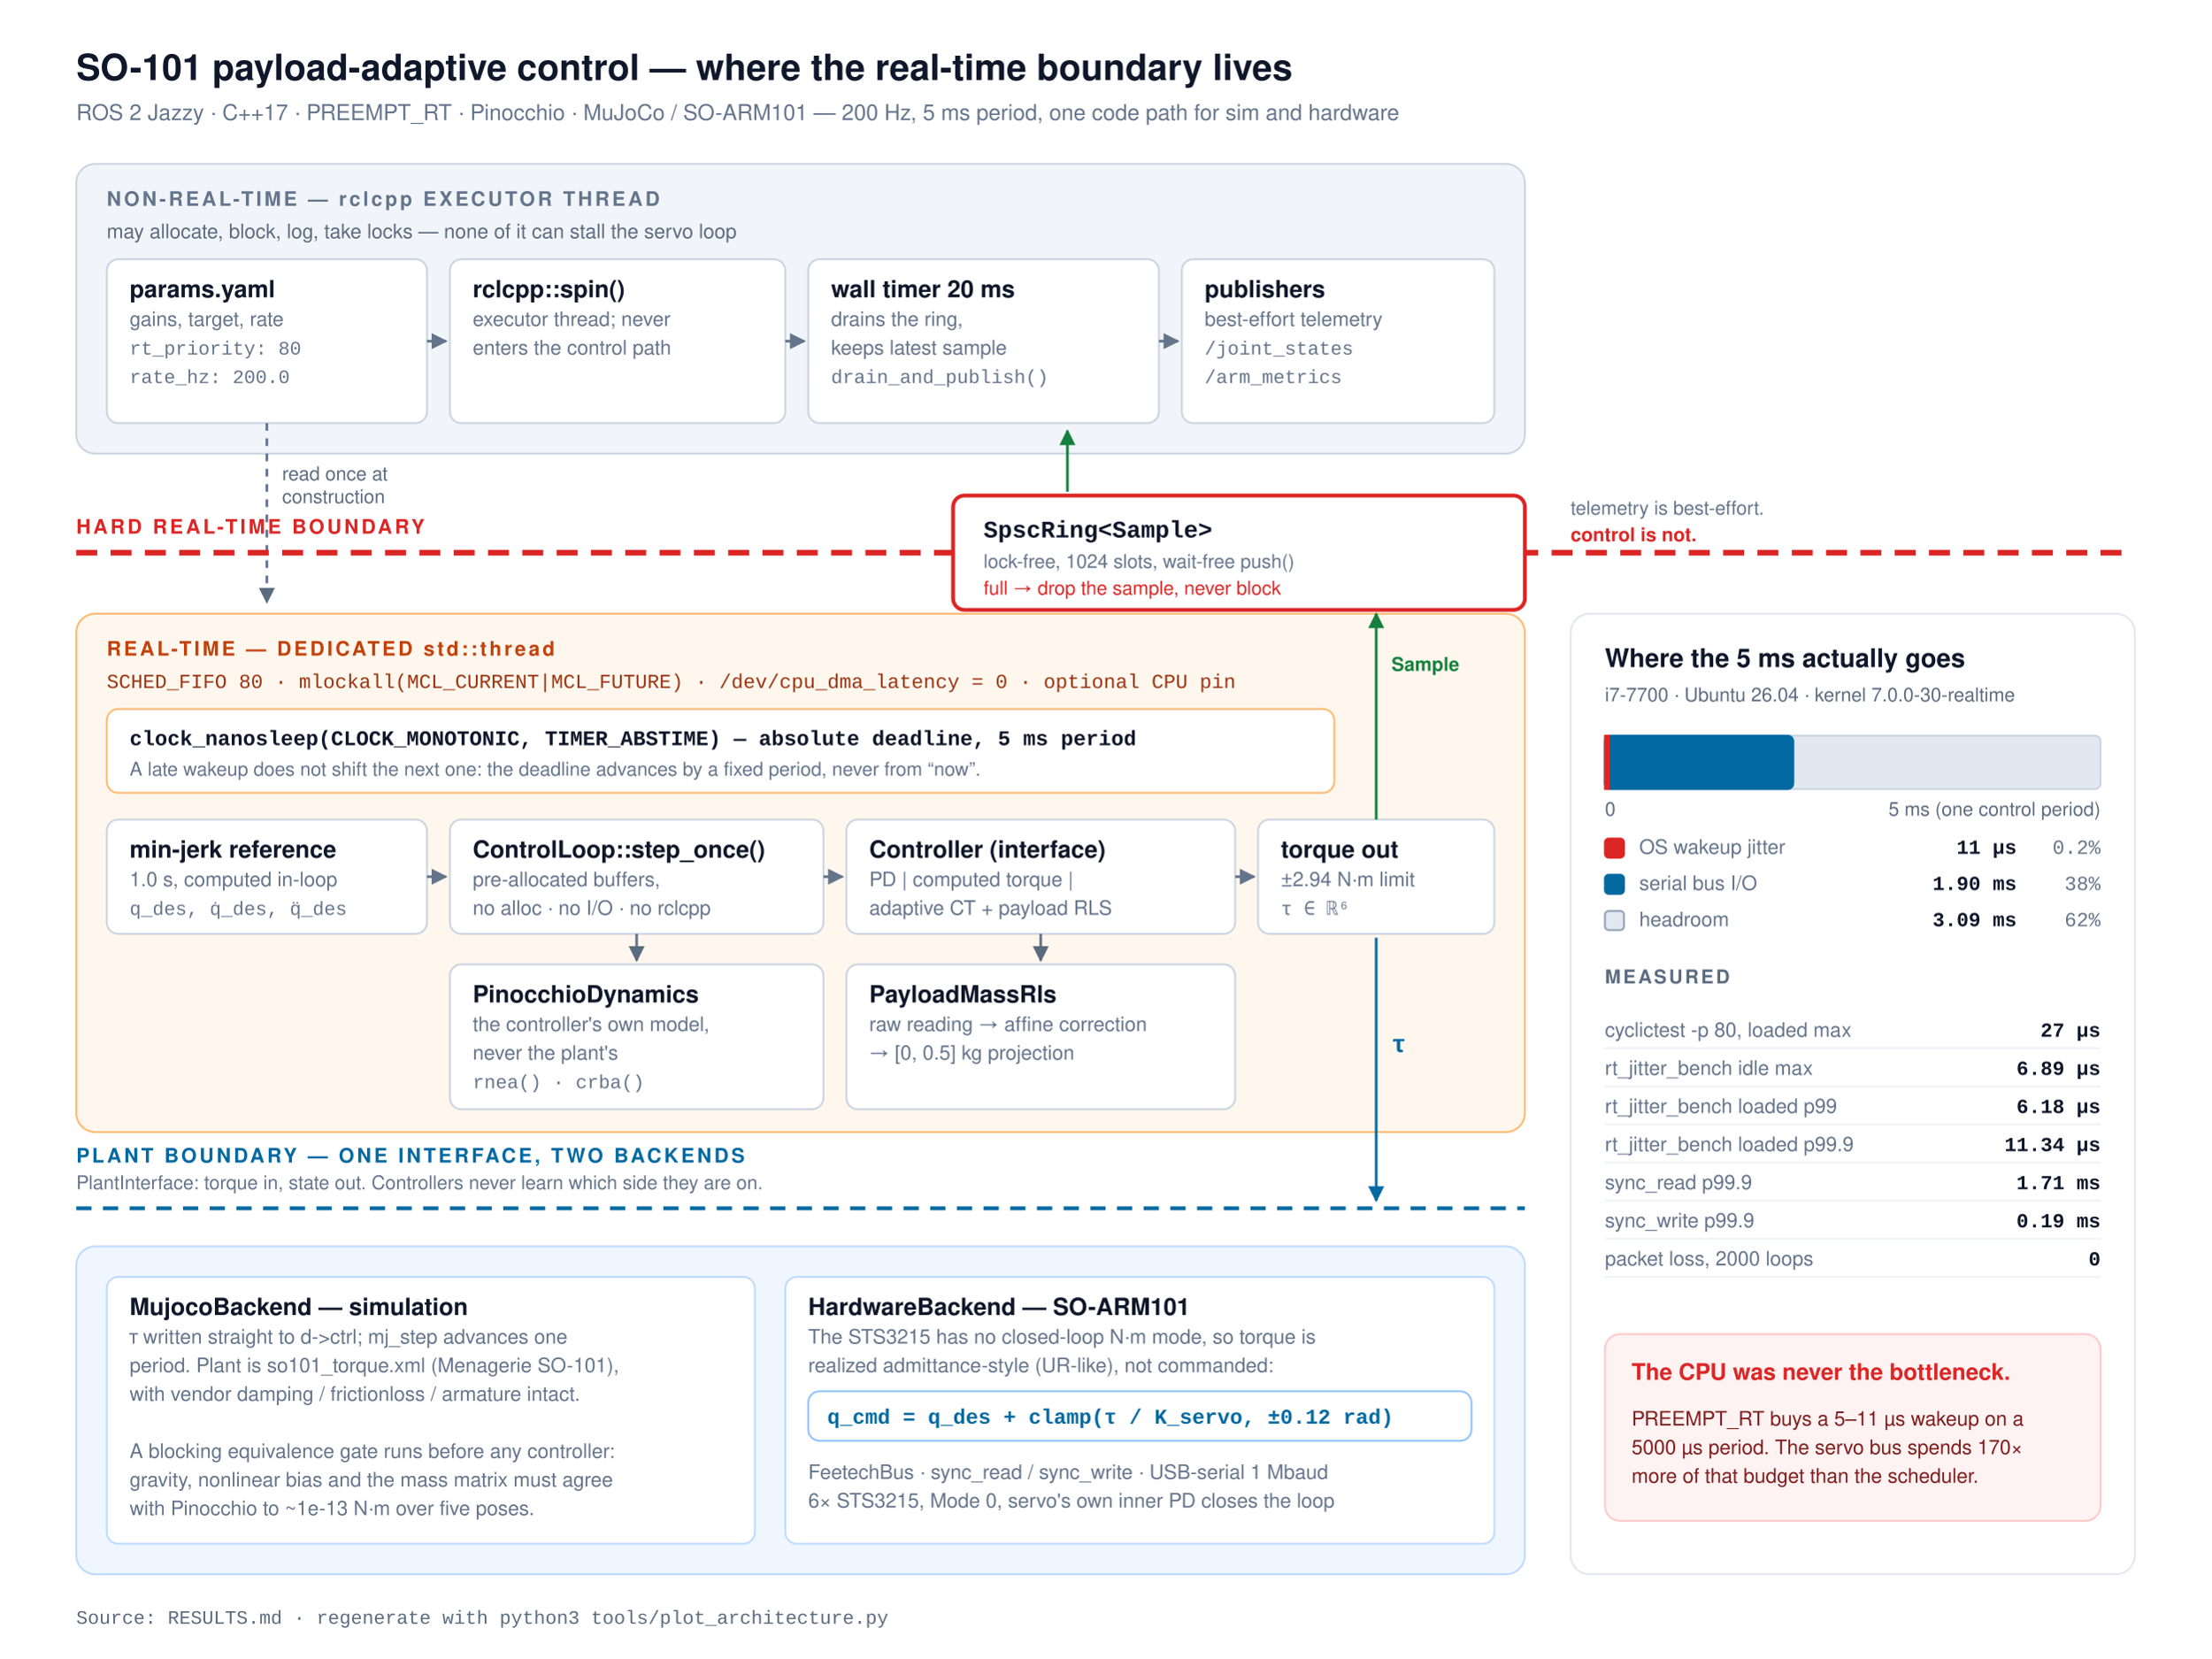
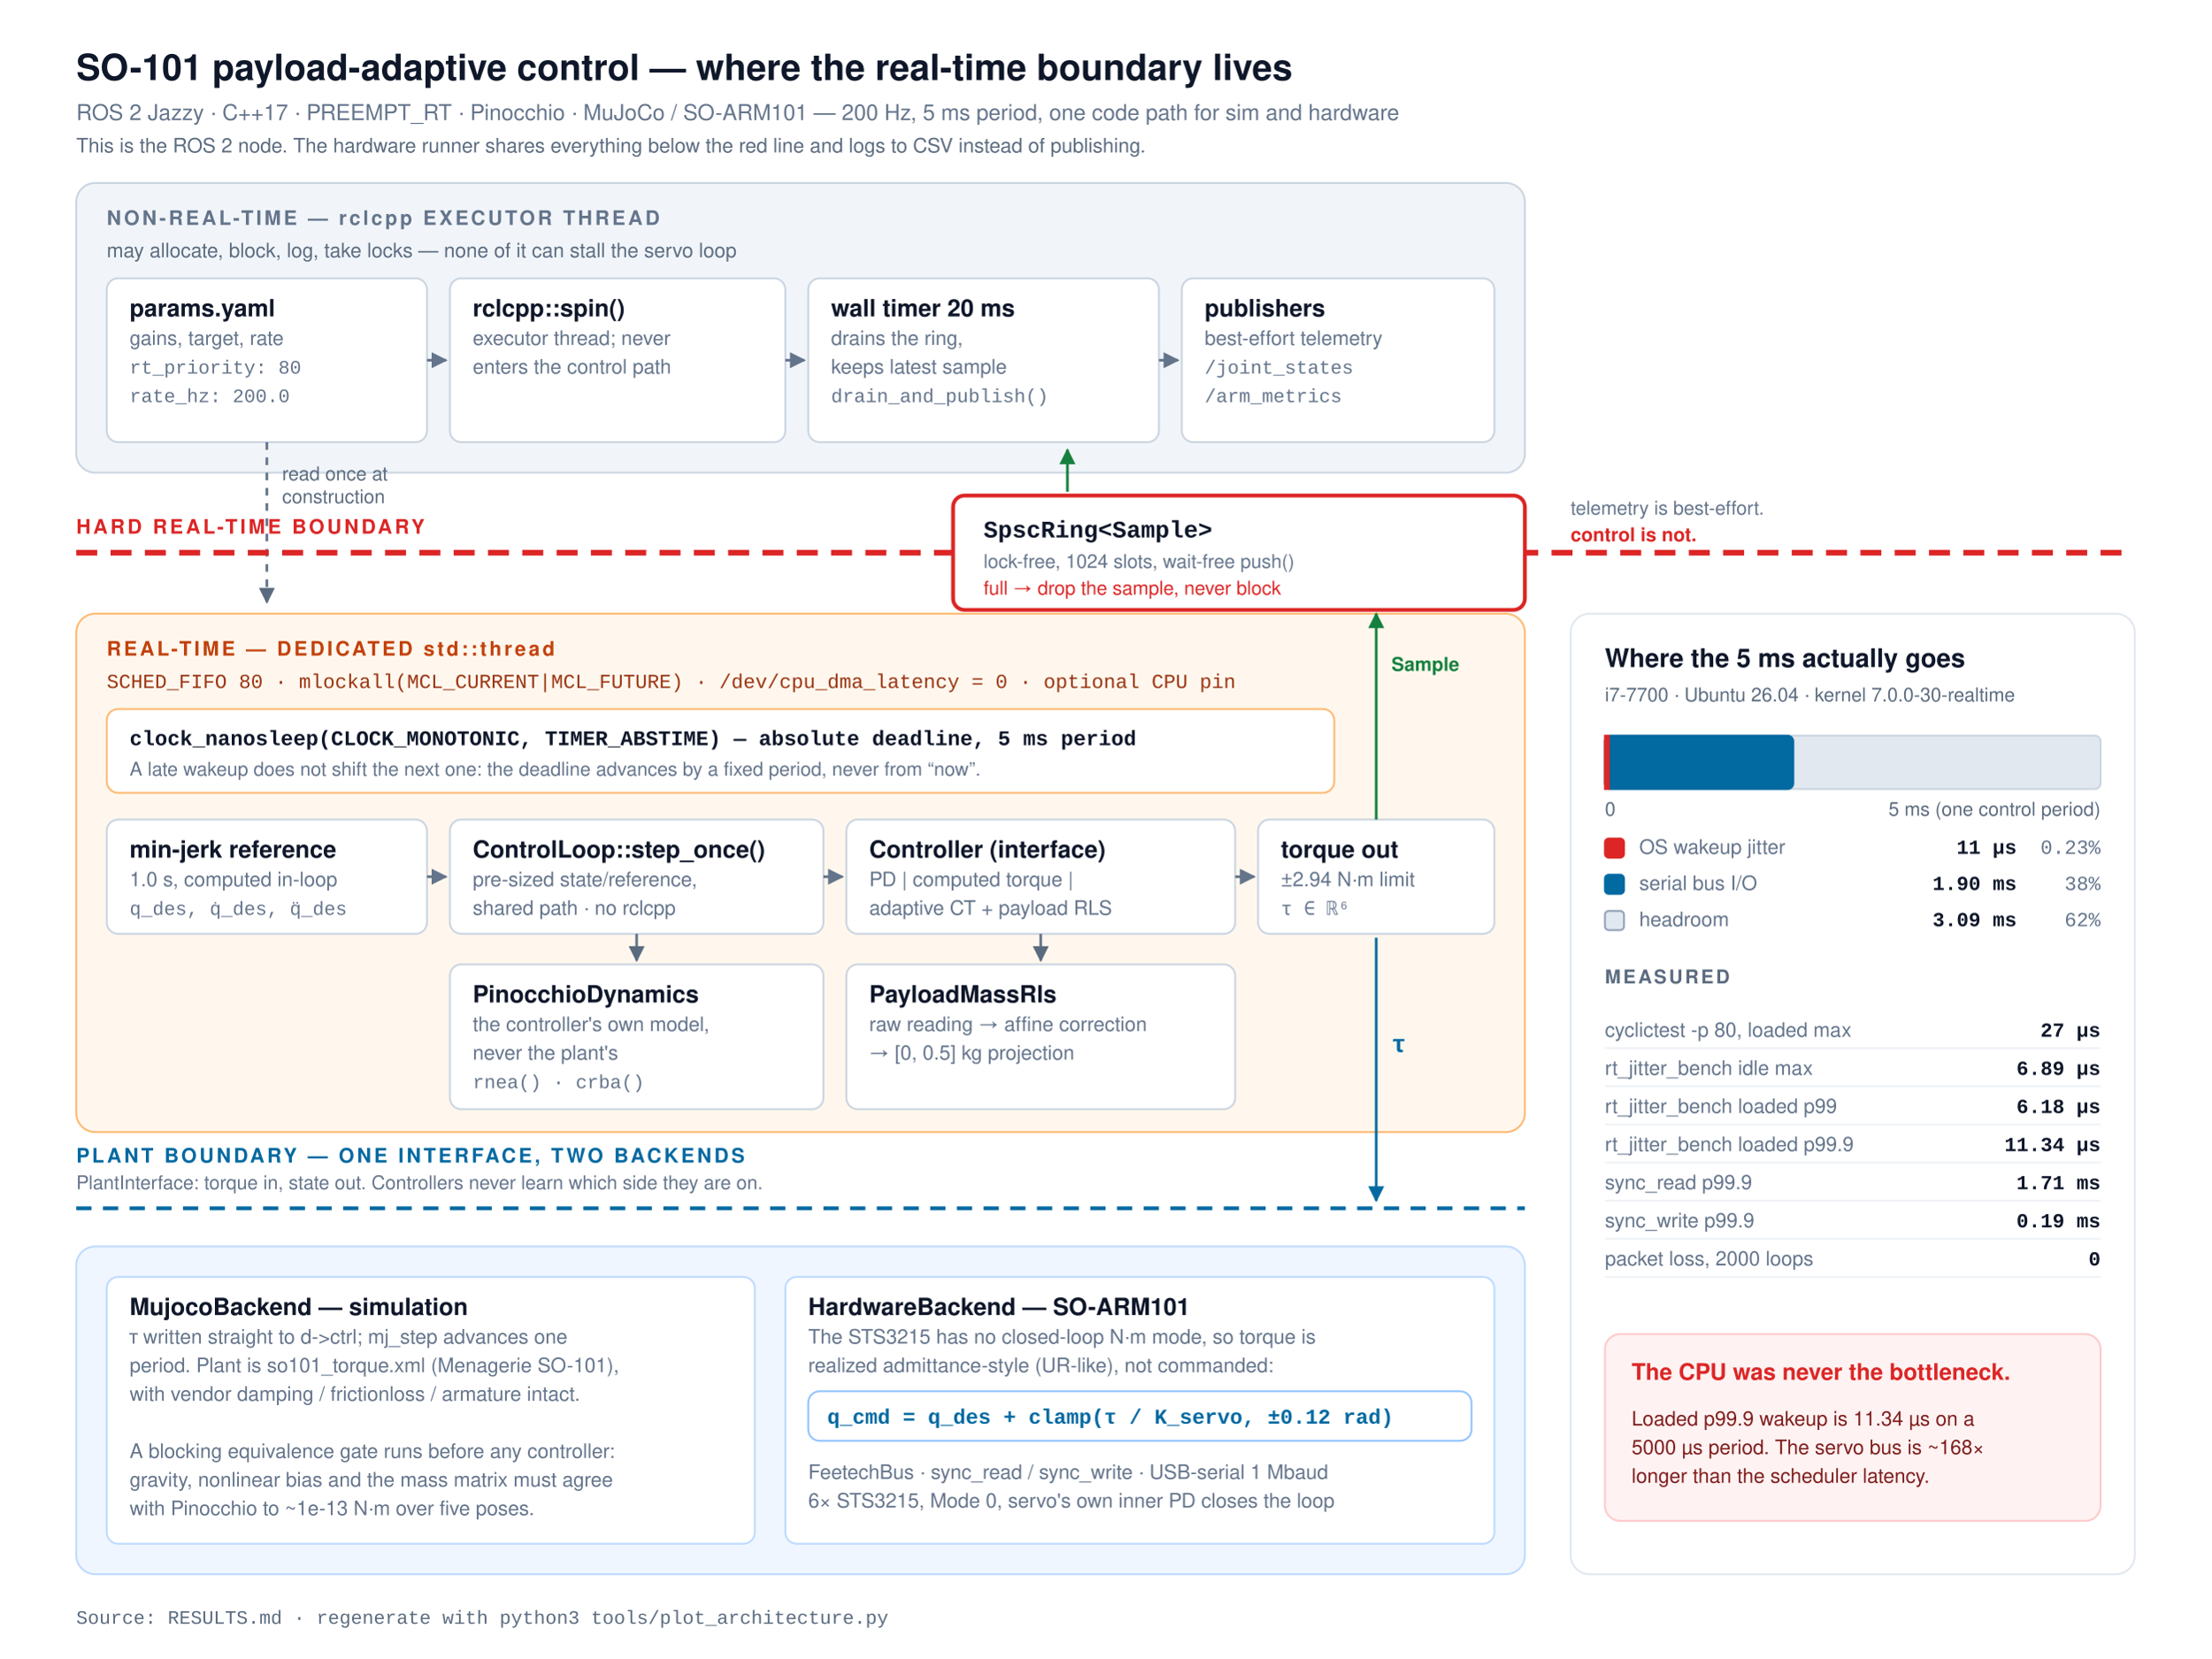
<svg xmlns="http://www.w3.org/2000/svg" width="1160" height="870" viewBox="0 0 1160 870" role="img" aria-label="SO-101 control stack with the hard real-time boundary marked">
  <defs>
    <marker id="arrow" viewBox="0 0 10 10" refX="9" refY="5" markerWidth="6" markerHeight="6" orient="auto-start-reverse">
      <path d="M 0 0 L 10 5 L 0 10 z" fill="#64748b" />
    </marker>
    <marker id="arrowGreen" viewBox="0 0 10 10" refX="9" refY="5" markerWidth="6" markerHeight="6" orient="auto-start-reverse">
      <path d="M 0 0 L 10 5 L 0 10 z" fill="#15803d" />
    </marker>
    <marker id="arrowBlue" viewBox="0 0 10 10" refX="9" refY="5" markerWidth="6" markerHeight="6" orient="auto-start-reverse">
      <path d="M 0 0 L 10 5 L 0 10 z" fill="#0369a1" />
    </marker>
    <marker id="arrowFaint" viewBox="0 0 10 10" refX="9" refY="5" markerWidth="6" markerHeight="6" orient="auto-start-reverse">
      <path d="M 0 0 L 10 5 L 0 10 z" fill="#5b6b7f" />
    </marker>
  </defs>
  <rect x="0" y="0" width="1160" height="870" rx="0" fill="#ffffff" stroke="#ffffff" stroke-width="1" />
  <text x="40" y="42" font-family="ui-sans-serif, -apple-system, BlinkMacSystemFont, 'Segoe UI', Helvetica, Arial, sans-serif" font-size="19" fill="#0f172a" font-weight="700" text-anchor="start">SO-101 payload-adaptive control — where the real-time boundary lives</text>
  <text x="40" y="63" font-family="ui-sans-serif, -apple-system, BlinkMacSystemFont, 'Segoe UI', Helvetica, Arial, sans-serif" font-size="11.5" fill="#64748b" font-weight="400" text-anchor="start">ROS 2 Jazzy · C++17 · PREEMPT_RT · Pinocchio · MuJoCo / SO-ARM101   —   200 Hz, 5 ms period, one code path for sim and hardware</text>
-   <rect x="40" y="86" width="760" height="152" rx="10" fill="#f1f5f9" stroke="#cbd5e1" stroke-width="1" />
-   <text x="56" y="108" font-family="ui-sans-serif, -apple-system, BlinkMacSystemFont, 'Segoe UI', Helvetica, Arial, sans-serif" font-size="10.5" fill="#64748b" font-weight="700" text-anchor="start" letter-spacing="1.4">NON-REAL-TIME — rclcpp EXECUTOR THREAD</text>
-   <text x="56" y="125" font-family="ui-sans-serif, -apple-system, BlinkMacSystemFont, 'Segoe UI', Helvetica, Arial, sans-serif" font-size="10.5" fill="#5b6b7f" font-weight="400" text-anchor="start">may allocate, block, log, take locks — none of it can stall the servo loop</text>
-   <rect x="56" y="136" width="168" height="86" rx="6" fill="#ffffff" stroke="#cbd5e1" stroke-width="1" />
-   <text x="68" y="156" font-family="ui-sans-serif, -apple-system, BlinkMacSystemFont, 'Segoe UI', Helvetica, Arial, sans-serif" font-size="12.5" fill="#0f172a" font-weight="600" text-anchor="start">params.yaml</text>
-   <text x="68" y="171" font-family="ui-sans-serif, -apple-system, BlinkMacSystemFont, 'Segoe UI', Helvetica, Arial, sans-serif" font-size="10.5" fill="#64748b" font-weight="400" text-anchor="start">gains, target, rate</text>
-   <text x="68" y="186" font-family="ui-monospace, SFMono-Regular, 'SF Mono', Menlo, Consolas, 'Liberation Mono', monospace" font-size="10" fill="#64748b" font-weight="400" text-anchor="start">rt_priority: 80</text>
-   <text x="68" y="201" font-family="ui-monospace, SFMono-Regular, 'SF Mono', Menlo, Consolas, 'Liberation Mono', monospace" font-size="10" fill="#64748b" font-weight="400" text-anchor="start">rate_hz: 200.0</text>
-   <rect x="236" y="136" width="176" height="86" rx="6" fill="#ffffff" stroke="#cbd5e1" stroke-width="1" />
-   <text x="248" y="156" font-family="ui-sans-serif, -apple-system, BlinkMacSystemFont, 'Segoe UI', Helvetica, Arial, sans-serif" font-size="12.5" fill="#0f172a" font-weight="600" text-anchor="start">rclcpp::spin()</text>
-   <text x="248" y="171" font-family="ui-sans-serif, -apple-system, BlinkMacSystemFont, 'Segoe UI', Helvetica, Arial, sans-serif" font-size="10.5" fill="#64748b" font-weight="400" text-anchor="start">executor thread; never</text>
-   <text x="248" y="186" font-family="ui-sans-serif, -apple-system, BlinkMacSystemFont, 'Segoe UI', Helvetica, Arial, sans-serif" font-size="10.5" fill="#64748b" font-weight="400" text-anchor="start">enters the control path</text>
-   <rect x="424" y="136" width="184" height="86" rx="6" fill="#ffffff" stroke="#cbd5e1" stroke-width="1" />
-   <text x="436" y="156" font-family="ui-sans-serif, -apple-system, BlinkMacSystemFont, 'Segoe UI', Helvetica, Arial, sans-serif" font-size="12.5" fill="#0f172a" font-weight="600" text-anchor="start">wall timer 20 ms</text>
-   <text x="436" y="171" font-family="ui-sans-serif, -apple-system, BlinkMacSystemFont, 'Segoe UI', Helvetica, Arial, sans-serif" font-size="10.5" fill="#64748b" font-weight="400" text-anchor="start">drains the ring,</text>
-   <text x="436" y="186" font-family="ui-sans-serif, -apple-system, BlinkMacSystemFont, 'Segoe UI', Helvetica, Arial, sans-serif" font-size="10.5" fill="#64748b" font-weight="400" text-anchor="start">keeps latest sample</text>
-   <text x="436" y="201" font-family="ui-monospace, SFMono-Regular, 'SF Mono', Menlo, Consolas, 'Liberation Mono', monospace" font-size="10" fill="#64748b" font-weight="400" text-anchor="start">drain_and_publish()</text>
-   <rect x="620" y="136" width="164" height="86" rx="6" fill="#ffffff" stroke="#cbd5e1" stroke-width="1" />
-   <text x="632" y="156" font-family="ui-sans-serif, -apple-system, BlinkMacSystemFont, 'Segoe UI', Helvetica, Arial, sans-serif" font-size="12.5" fill="#0f172a" font-weight="600" text-anchor="start">publishers</text>
-   <text x="632" y="171" font-family="ui-sans-serif, -apple-system, BlinkMacSystemFont, 'Segoe UI', Helvetica, Arial, sans-serif" font-size="10.5" fill="#64748b" font-weight="400" text-anchor="start">best-effort telemetry</text>
-   <text x="632" y="186" font-family="ui-monospace, SFMono-Regular, 'SF Mono', Menlo, Consolas, 'Liberation Mono', monospace" font-size="10" fill="#64748b" font-weight="400" text-anchor="start">/joint_states</text>
-   <text x="632" y="201" font-family="ui-monospace, SFMono-Regular, 'SF Mono', Menlo, Consolas, 'Liberation Mono', monospace" font-size="10" fill="#64748b" font-weight="400" text-anchor="start">/arm_metrics</text>
-   <line x1="224" y1="179" x2="234" y2="179" stroke="#64748b" stroke-width="1.4" marker-end="url(#arrow)" />
-   <line x1="412" y1="179" x2="422" y2="179" stroke="#64748b" stroke-width="1.4" marker-end="url(#arrow)" />
-   <line x1="608" y1="179" x2="618" y2="179" stroke="#64748b" stroke-width="1.4" marker-end="url(#arrow)" />
-   <line x1="140" y1="222" x2="140" y2="316" stroke="#64748b" stroke-width="1.4" marker-end="url(#arrowFaint)" stroke-dasharray="4 4" />
+   <text x="40" y="80" font-family="ui-sans-serif, -apple-system, BlinkMacSystemFont, 'Segoe UI', Helvetica, Arial, sans-serif" font-size="10.5" fill="#5b6b7f" font-weight="400" text-anchor="start">This is the ROS 2 node. The hardware runner shares everything below the red line and logs to CSV instead of publishing.</text>
+   <rect x="40" y="96" width="760" height="152" rx="10" fill="#f1f5f9" stroke="#cbd5e1" stroke-width="1" />
+   <text x="56" y="118" font-family="ui-sans-serif, -apple-system, BlinkMacSystemFont, 'Segoe UI', Helvetica, Arial, sans-serif" font-size="10.5" fill="#64748b" font-weight="700" text-anchor="start" letter-spacing="1.4">NON-REAL-TIME — rclcpp EXECUTOR THREAD</text>
+   <text x="56" y="135" font-family="ui-sans-serif, -apple-system, BlinkMacSystemFont, 'Segoe UI', Helvetica, Arial, sans-serif" font-size="10.5" fill="#5b6b7f" font-weight="400" text-anchor="start">may allocate, block, log, take locks — none of it can stall the servo loop</text>
+   <rect x="56" y="146" width="168" height="86" rx="6" fill="#ffffff" stroke="#cbd5e1" stroke-width="1" />
+   <text x="68" y="166" font-family="ui-sans-serif, -apple-system, BlinkMacSystemFont, 'Segoe UI', Helvetica, Arial, sans-serif" font-size="12.5" fill="#0f172a" font-weight="600" text-anchor="start">params.yaml</text>
+   <text x="68" y="181" font-family="ui-sans-serif, -apple-system, BlinkMacSystemFont, 'Segoe UI', Helvetica, Arial, sans-serif" font-size="10.5" fill="#64748b" font-weight="400" text-anchor="start">gains, target, rate</text>
+   <text x="68" y="196" font-family="ui-monospace, SFMono-Regular, 'SF Mono', Menlo, Consolas, 'Liberation Mono', monospace" font-size="10" fill="#64748b" font-weight="400" text-anchor="start">rt_priority: 80</text>
+   <text x="68" y="211" font-family="ui-monospace, SFMono-Regular, 'SF Mono', Menlo, Consolas, 'Liberation Mono', monospace" font-size="10" fill="#64748b" font-weight="400" text-anchor="start">rate_hz: 200.0</text>
+   <rect x="236" y="146" width="176" height="86" rx="6" fill="#ffffff" stroke="#cbd5e1" stroke-width="1" />
+   <text x="248" y="166" font-family="ui-sans-serif, -apple-system, BlinkMacSystemFont, 'Segoe UI', Helvetica, Arial, sans-serif" font-size="12.5" fill="#0f172a" font-weight="600" text-anchor="start">rclcpp::spin()</text>
+   <text x="248" y="181" font-family="ui-sans-serif, -apple-system, BlinkMacSystemFont, 'Segoe UI', Helvetica, Arial, sans-serif" font-size="10.5" fill="#64748b" font-weight="400" text-anchor="start">executor thread; never</text>
+   <text x="248" y="196" font-family="ui-sans-serif, -apple-system, BlinkMacSystemFont, 'Segoe UI', Helvetica, Arial, sans-serif" font-size="10.5" fill="#64748b" font-weight="400" text-anchor="start">enters the control path</text>
+   <rect x="424" y="146" width="184" height="86" rx="6" fill="#ffffff" stroke="#cbd5e1" stroke-width="1" />
+   <text x="436" y="166" font-family="ui-sans-serif, -apple-system, BlinkMacSystemFont, 'Segoe UI', Helvetica, Arial, sans-serif" font-size="12.5" fill="#0f172a" font-weight="600" text-anchor="start">wall timer 20 ms</text>
+   <text x="436" y="181" font-family="ui-sans-serif, -apple-system, BlinkMacSystemFont, 'Segoe UI', Helvetica, Arial, sans-serif" font-size="10.5" fill="#64748b" font-weight="400" text-anchor="start">drains the ring,</text>
+   <text x="436" y="196" font-family="ui-sans-serif, -apple-system, BlinkMacSystemFont, 'Segoe UI', Helvetica, Arial, sans-serif" font-size="10.5" fill="#64748b" font-weight="400" text-anchor="start">keeps latest sample</text>
+   <text x="436" y="211" font-family="ui-monospace, SFMono-Regular, 'SF Mono', Menlo, Consolas, 'Liberation Mono', monospace" font-size="10" fill="#64748b" font-weight="400" text-anchor="start">drain_and_publish()</text>
+   <rect x="620" y="146" width="164" height="86" rx="6" fill="#ffffff" stroke="#cbd5e1" stroke-width="1" />
+   <text x="632" y="166" font-family="ui-sans-serif, -apple-system, BlinkMacSystemFont, 'Segoe UI', Helvetica, Arial, sans-serif" font-size="12.5" fill="#0f172a" font-weight="600" text-anchor="start">publishers</text>
+   <text x="632" y="181" font-family="ui-sans-serif, -apple-system, BlinkMacSystemFont, 'Segoe UI', Helvetica, Arial, sans-serif" font-size="10.5" fill="#64748b" font-weight="400" text-anchor="start">best-effort telemetry</text>
+   <text x="632" y="196" font-family="ui-monospace, SFMono-Regular, 'SF Mono', Menlo, Consolas, 'Liberation Mono', monospace" font-size="10" fill="#64748b" font-weight="400" text-anchor="start">/joint_states</text>
+   <text x="632" y="211" font-family="ui-monospace, SFMono-Regular, 'SF Mono', Menlo, Consolas, 'Liberation Mono', monospace" font-size="10" fill="#64748b" font-weight="400" text-anchor="start">/arm_metrics</text>
+   <line x1="224" y1="189" x2="234" y2="189" stroke="#64748b" stroke-width="1.4" marker-end="url(#arrow)" />
+   <line x1="412" y1="189" x2="422" y2="189" stroke="#64748b" stroke-width="1.4" marker-end="url(#arrow)" />
+   <line x1="608" y1="189" x2="618" y2="189" stroke="#64748b" stroke-width="1.4" marker-end="url(#arrow)" />
+   <line x1="140" y1="232" x2="140" y2="316" stroke="#64748b" stroke-width="1.4" marker-end="url(#arrowFaint)" stroke-dasharray="4 4" />
  <text x="148" y="252" font-family="ui-sans-serif, -apple-system, BlinkMacSystemFont, 'Segoe UI', Helvetica, Arial, sans-serif" font-size="10" fill="#5b6b7f" font-weight="400" text-anchor="start">read once at</text>
  <text x="148" y="264" font-family="ui-sans-serif, -apple-system, BlinkMacSystemFont, 'Segoe UI', Helvetica, Arial, sans-serif" font-size="10" fill="#5b6b7f" font-weight="400" text-anchor="start">construction</text>
  <line x1="40" y1="290" x2="1120" y2="290" stroke="#dc2626" stroke-width="3" stroke-dasharray="11 7" />
  <text x="40" y="280" font-family="ui-sans-serif, -apple-system, BlinkMacSystemFont, 'Segoe UI', Helvetica, Arial, sans-serif" font-size="10.5" fill="#dc2626" font-weight="700" text-anchor="start" letter-spacing="1.4">HARD REAL-TIME BOUNDARY</text>
  <rect x="500" y="260" width="300" height="60" rx="6" fill="#ffffff" stroke="#dc2626" stroke-width="2" />
  <text x="516" y="282" font-family="ui-monospace, SFMono-Regular, 'SF Mono', Menlo, Consolas, 'Liberation Mono', monospace" font-size="12.5" fill="#0f172a" font-weight="600" text-anchor="start">SpscRing&lt;Sample&gt;</text>
  <text x="516" y="298" font-family="ui-sans-serif, -apple-system, BlinkMacSystemFont, 'Segoe UI', Helvetica, Arial, sans-serif" font-size="10" fill="#64748b" font-weight="400" text-anchor="start">lock-free, 1024 slots, wait-free push()</text>
  <text x="516" y="312" font-family="ui-sans-serif, -apple-system, BlinkMacSystemFont, 'Segoe UI', Helvetica, Arial, sans-serif" font-size="10" fill="#dc2626" font-weight="400" text-anchor="start">full → drop the sample, never block</text>
-   <line x1="560" y1="258" x2="560" y2="226" stroke="#15803d" stroke-width="1.4" marker-end="url(#arrowGreen)" />
+   <line x1="560" y1="258" x2="560" y2="236" stroke="#15803d" stroke-width="1.4" marker-end="url(#arrowGreen)" />
  <text x="824" y="270" font-family="ui-sans-serif, -apple-system, BlinkMacSystemFont, 'Segoe UI', Helvetica, Arial, sans-serif" font-size="10" fill="#64748b" font-weight="400" text-anchor="start">telemetry is best-effort.</text>
  <text x="824" y="284" font-family="ui-sans-serif, -apple-system, BlinkMacSystemFont, 'Segoe UI', Helvetica, Arial, sans-serif" font-size="10" fill="#dc2626" font-weight="600" text-anchor="start">control is not.</text>
  <rect x="40" y="322" width="760" height="272" rx="10" fill="#fff7ed" stroke="#fdba74" stroke-width="1" />
  <text x="56" y="344" font-family="ui-sans-serif, -apple-system, BlinkMacSystemFont, 'Segoe UI', Helvetica, Arial, sans-serif" font-size="10.5" fill="#c2410c" font-weight="700" text-anchor="start" letter-spacing="1.4">REAL-TIME — DEDICATED std::thread</text>
  <text x="56" y="361" font-family="ui-monospace, SFMono-Regular, 'SF Mono', Menlo, Consolas, 'Liberation Mono', monospace" font-size="10.5" fill="#9a3412" font-weight="400" text-anchor="start">SCHED_FIFO 80  ·  mlockall(MCL_CURRENT|MCL_FUTURE)  ·  /dev/cpu_dma_latency = 0  ·  optional CPU pin</text>
  <rect x="56" y="372" width="644" height="44" rx="6" fill="#ffffff" stroke="#fdba74" stroke-width="1" />
  <text x="68" y="391" font-family="ui-monospace, SFMono-Regular, 'SF Mono', Menlo, Consolas, 'Liberation Mono', monospace" font-size="11" fill="#0f172a" font-weight="600" text-anchor="start">clock_nanosleep(CLOCK_MONOTONIC, TIMER_ABSTIME)  —  absolute deadline, 5 ms period</text>
  <text x="68" y="407" font-family="ui-sans-serif, -apple-system, BlinkMacSystemFont, 'Segoe UI', Helvetica, Arial, sans-serif" font-size="10" fill="#64748b" font-weight="400" text-anchor="start">A late wakeup does not shift the next one: the deadline advances by a fixed period, never from “now”.</text>
  <rect x="56" y="430" width="168" height="60" rx="6" fill="#ffffff" stroke="#cbd5e1" stroke-width="1" />
  <text x="68" y="450" font-family="ui-sans-serif, -apple-system, BlinkMacSystemFont, 'Segoe UI', Helvetica, Arial, sans-serif" font-size="12.5" fill="#0f172a" font-weight="600" text-anchor="start">min-jerk reference</text>
  <text x="68" y="465" font-family="ui-sans-serif, -apple-system, BlinkMacSystemFont, 'Segoe UI', Helvetica, Arial, sans-serif" font-size="10.5" fill="#64748b" font-weight="400" text-anchor="start">1.0 s, computed in-loop</text>
  <text x="68" y="480" font-family="ui-monospace, SFMono-Regular, 'SF Mono', Menlo, Consolas, 'Liberation Mono', monospace" font-size="10" fill="#64748b" font-weight="400" text-anchor="start">q_des, q̇_des, q̈_des</text>
  <rect x="236" y="430" width="196" height="60" rx="6" fill="#ffffff" stroke="#cbd5e1" stroke-width="1" />
  <text x="248" y="450" font-family="ui-sans-serif, -apple-system, BlinkMacSystemFont, 'Segoe UI', Helvetica, Arial, sans-serif" font-size="12.5" fill="#0f172a" font-weight="600" text-anchor="start">ControlLoop::step_once()</text>
-   <text x="248" y="465" font-family="ui-sans-serif, -apple-system, BlinkMacSystemFont, 'Segoe UI', Helvetica, Arial, sans-serif" font-size="10.5" fill="#64748b" font-weight="400" text-anchor="start">pre-allocated buffers,</text>
-   <text x="248" y="480" font-family="ui-sans-serif, -apple-system, BlinkMacSystemFont, 'Segoe UI', Helvetica, Arial, sans-serif" font-size="10.5" fill="#64748b" font-weight="400" text-anchor="start">no alloc · no I/O · no rclcpp</text>
+   <text x="248" y="465" font-family="ui-sans-serif, -apple-system, BlinkMacSystemFont, 'Segoe UI', Helvetica, Arial, sans-serif" font-size="10.5" fill="#64748b" font-weight="400" text-anchor="start">pre-sized state/reference,</text>
+   <text x="248" y="480" font-family="ui-sans-serif, -apple-system, BlinkMacSystemFont, 'Segoe UI', Helvetica, Arial, sans-serif" font-size="10.5" fill="#64748b" font-weight="400" text-anchor="start">shared path · no rclcpp</text>
  <rect x="444" y="430" width="204" height="60" rx="6" fill="#ffffff" stroke="#cbd5e1" stroke-width="1" />
  <text x="456" y="450" font-family="ui-sans-serif, -apple-system, BlinkMacSystemFont, 'Segoe UI', Helvetica, Arial, sans-serif" font-size="12.5" fill="#0f172a" font-weight="600" text-anchor="start">Controller  (interface)</text>
  <text x="456" y="465" font-family="ui-sans-serif, -apple-system, BlinkMacSystemFont, 'Segoe UI', Helvetica, Arial, sans-serif" font-size="10.5" fill="#64748b" font-weight="400" text-anchor="start">PD  |  computed torque  |</text>
  <text x="456" y="480" font-family="ui-sans-serif, -apple-system, BlinkMacSystemFont, 'Segoe UI', Helvetica, Arial, sans-serif" font-size="10.5" fill="#64748b" font-weight="400" text-anchor="start">adaptive CT + payload RLS</text>
  <rect x="660" y="430" width="124" height="60" rx="6" fill="#ffffff" stroke="#cbd5e1" stroke-width="1" />
  <text x="672" y="450" font-family="ui-sans-serif, -apple-system, BlinkMacSystemFont, 'Segoe UI', Helvetica, Arial, sans-serif" font-size="12.5" fill="#0f172a" font-weight="600" text-anchor="start">torque out</text>
  <text x="672" y="465" font-family="ui-sans-serif, -apple-system, BlinkMacSystemFont, 'Segoe UI', Helvetica, Arial, sans-serif" font-size="10.5" fill="#64748b" font-weight="400" text-anchor="start">±2.94 N·m limit</text>
  <text x="672" y="480" font-family="ui-monospace, SFMono-Regular, 'SF Mono', Menlo, Consolas, 'Liberation Mono', monospace" font-size="10" fill="#64748b" font-weight="400" text-anchor="start">τ ∈ ℝ⁶</text>
  <line x1="224" y1="460" x2="234" y2="460" stroke="#64748b" stroke-width="1.4" marker-end="url(#arrow)" />
  <line x1="432" y1="460" x2="442" y2="460" stroke="#64748b" stroke-width="1.4" marker-end="url(#arrow)" />
  <line x1="648" y1="460" x2="658" y2="460" stroke="#64748b" stroke-width="1.4" marker-end="url(#arrow)" />
  <rect x="236" y="506" width="196" height="76" rx="6" fill="#ffffff" stroke="#cbd5e1" stroke-width="1" />
  <text x="248" y="526" font-family="ui-sans-serif, -apple-system, BlinkMacSystemFont, 'Segoe UI', Helvetica, Arial, sans-serif" font-size="12.5" fill="#0f172a" font-weight="600" text-anchor="start">PinocchioDynamics</text>
  <text x="248" y="541" font-family="ui-sans-serif, -apple-system, BlinkMacSystemFont, 'Segoe UI', Helvetica, Arial, sans-serif" font-size="10.5" fill="#64748b" font-weight="400" text-anchor="start">the controller's own model,</text>
  <text x="248" y="556" font-family="ui-sans-serif, -apple-system, BlinkMacSystemFont, 'Segoe UI', Helvetica, Arial, sans-serif" font-size="10.5" fill="#64748b" font-weight="400" text-anchor="start">never the plant's</text>
  <text x="248" y="571" font-family="ui-monospace, SFMono-Regular, 'SF Mono', Menlo, Consolas, 'Liberation Mono', monospace" font-size="10" fill="#64748b" font-weight="400" text-anchor="start">rnea() · crba()</text>
  <rect x="444" y="506" width="204" height="76" rx="6" fill="#ffffff" stroke="#cbd5e1" stroke-width="1" />
  <text x="456" y="526" font-family="ui-sans-serif, -apple-system, BlinkMacSystemFont, 'Segoe UI', Helvetica, Arial, sans-serif" font-size="12.5" fill="#0f172a" font-weight="600" text-anchor="start">PayloadMassRls</text>
  <text x="456" y="541" font-family="ui-sans-serif, -apple-system, BlinkMacSystemFont, 'Segoe UI', Helvetica, Arial, sans-serif" font-size="10.5" fill="#64748b" font-weight="400" text-anchor="start">raw reading → affine correction</text>
  <text x="456" y="556" font-family="ui-sans-serif, -apple-system, BlinkMacSystemFont, 'Segoe UI', Helvetica, Arial, sans-serif" font-size="10.5" fill="#64748b" font-weight="400" text-anchor="start">→ [0, 0.5] kg projection</text>
  <line x1="334" y1="490" x2="334" y2="504" stroke="#64748b" stroke-width="1.4" marker-end="url(#arrowFaint)" />
  <line x1="546" y1="490" x2="546" y2="504" stroke="#64748b" stroke-width="1.4" marker-end="url(#arrowFaint)" />
  <line x1="722" y1="430" x2="722" y2="322" stroke="#15803d" stroke-width="1.4" marker-end="url(#arrowGreen)" />
  <text x="730" y="352" font-family="ui-sans-serif, -apple-system, BlinkMacSystemFont, 'Segoe UI', Helvetica, Arial, sans-serif" font-size="10" fill="#15803d" font-weight="600" text-anchor="start">Sample</text>
  <line x1="40" y1="634" x2="800" y2="634" stroke="#0369a1" stroke-width="2" stroke-dasharray="8 6" />
  <text x="40" y="610" font-family="ui-sans-serif, -apple-system, BlinkMacSystemFont, 'Segoe UI', Helvetica, Arial, sans-serif" font-size="10.5" fill="#0369a1" font-weight="700" text-anchor="start" letter-spacing="1.4">PLANT BOUNDARY — ONE INTERFACE, TWO BACKENDS</text>
  <text x="40" y="624" font-family="ui-sans-serif, -apple-system, BlinkMacSystemFont, 'Segoe UI', Helvetica, Arial, sans-serif" font-size="10" fill="#64748b" font-weight="400" text-anchor="start">PlantInterface: torque in, state out. Controllers never learn which side they are on.</text>
  <line x1="722" y1="492" x2="722" y2="630" stroke="#0369a1" stroke-width="1.4" marker-end="url(#arrowBlue)" />
  <text x="730" y="552" font-family="ui-monospace, SFMono-Regular, 'SF Mono', Menlo, Consolas, 'Liberation Mono', monospace" font-size="13" fill="#0369a1" font-weight="700" text-anchor="start">τ</text>
  <rect x="40" y="654" width="760" height="172" rx="10" fill="#eff6ff" stroke="#bfdbfe" stroke-width="1" />
  <rect x="56" y="670" width="340" height="140" rx="6" fill="#ffffff" stroke="#bfdbfe" stroke-width="1" />
  <text x="68" y="690" font-family="ui-sans-serif, -apple-system, BlinkMacSystemFont, 'Segoe UI', Helvetica, Arial, sans-serif" font-size="12.5" fill="#0f172a" font-weight="600" text-anchor="start">MujocoBackend  —  simulation</text>
  <text x="68" y="705" font-family="ui-sans-serif, -apple-system, BlinkMacSystemFont, 'Segoe UI', Helvetica, Arial, sans-serif" font-size="10.5" fill="#64748b" font-weight="400" text-anchor="start">τ written straight to d-&gt;ctrl; mj_step advances one</text>
  <text x="68" y="720" font-family="ui-sans-serif, -apple-system, BlinkMacSystemFont, 'Segoe UI', Helvetica, Arial, sans-serif" font-size="10.5" fill="#64748b" font-weight="400" text-anchor="start">period. Plant is so101_torque.xml (Menagerie SO-101),</text>
  <text x="68" y="735" font-family="ui-sans-serif, -apple-system, BlinkMacSystemFont, 'Segoe UI', Helvetica, Arial, sans-serif" font-size="10.5" fill="#64748b" font-weight="400" text-anchor="start">with vendor damping / frictionloss / armature intact.</text>
  <text x="68" y="750" font-family="ui-sans-serif, -apple-system, BlinkMacSystemFont, 'Segoe UI', Helvetica, Arial, sans-serif" font-size="10.5" fill="#64748b" font-weight="400" text-anchor="start" />
  <text x="68" y="765" font-family="ui-sans-serif, -apple-system, BlinkMacSystemFont, 'Segoe UI', Helvetica, Arial, sans-serif" font-size="10.5" fill="#64748b" font-weight="400" text-anchor="start">A blocking equivalence gate runs before any controller:</text>
  <text x="68" y="780" font-family="ui-sans-serif, -apple-system, BlinkMacSystemFont, 'Segoe UI', Helvetica, Arial, sans-serif" font-size="10.5" fill="#64748b" font-weight="400" text-anchor="start">gravity, nonlinear bias and the mass matrix must agree</text>
  <text x="68" y="795" font-family="ui-sans-serif, -apple-system, BlinkMacSystemFont, 'Segoe UI', Helvetica, Arial, sans-serif" font-size="10.5" fill="#64748b" font-weight="400" text-anchor="start">with Pinocchio to ~1e-13 N·m over five poses.</text>
  <rect x="412" y="670" width="372" height="140" rx="6" fill="#ffffff" stroke="#bfdbfe" stroke-width="1" />
  <text x="424" y="690" font-family="ui-sans-serif, -apple-system, BlinkMacSystemFont, 'Segoe UI', Helvetica, Arial, sans-serif" font-size="12.5" fill="#0f172a" font-weight="600" text-anchor="start">HardwareBackend  —  SO-ARM101</text>
  <text x="424" y="705" font-family="ui-sans-serif, -apple-system, BlinkMacSystemFont, 'Segoe UI', Helvetica, Arial, sans-serif" font-size="10.5" fill="#64748b" font-weight="400" text-anchor="start">The STS3215 has no closed-loop N·m mode, so torque is</text>
  <text x="424" y="720" font-family="ui-sans-serif, -apple-system, BlinkMacSystemFont, 'Segoe UI', Helvetica, Arial, sans-serif" font-size="10.5" fill="#64748b" font-weight="400" text-anchor="start">realized admittance-style (UR-like), not commanded:</text>
  <rect x="424" y="730" width="348" height="26" rx="6" fill="#ffffff" stroke="#93c5fd" stroke-width="1" />
  <text x="434" y="747" font-family="ui-monospace, SFMono-Regular, 'SF Mono', Menlo, Consolas, 'Liberation Mono', monospace" font-size="11" fill="#0369a1" font-weight="600" text-anchor="start">q_cmd = q_des + clamp(τ / K_servo, ±0.12 rad)</text>
  <text x="424" y="776" font-family="ui-sans-serif, -apple-system, BlinkMacSystemFont, 'Segoe UI', Helvetica, Arial, sans-serif" font-size="10.5" fill="#64748b" font-weight="400" text-anchor="start">FeetechBus · sync_read / sync_write · USB-serial 1 Mbaud</text>
  <text x="424" y="791" font-family="ui-sans-serif, -apple-system, BlinkMacSystemFont, 'Segoe UI', Helvetica, Arial, sans-serif" font-size="10.5" fill="#64748b" font-weight="400" text-anchor="start">6× STS3215, Mode 0, servo's own inner PD closes the loop</text>
  <rect x="824" y="322" width="296" height="504" rx="10" fill="#ffffff" stroke="#e2e8f0" stroke-width="1" />
  <text x="842" y="350" font-family="ui-sans-serif, -apple-system, BlinkMacSystemFont, 'Segoe UI', Helvetica, Arial, sans-serif" font-size="13.5" fill="#0f172a" font-weight="700" text-anchor="start">Where the 5 ms actually goes</text>
  <text x="842" y="368" font-family="ui-sans-serif, -apple-system, BlinkMacSystemFont, 'Segoe UI', Helvetica, Arial, sans-serif" font-size="10" fill="#5b6b7f" font-weight="400" text-anchor="start">i7-7700 · Ubuntu 26.04 · kernel 7.0.0-30-realtime</text>
  <rect x="842" y="386" width="260" height="28" rx="3" fill="#e2e8f0" stroke="#cbd5e1" stroke-width="1" />
  <rect x="842" y="386" width="98.8" height="28" rx="3" fill="#0369a1" stroke="#0369a1" stroke-width="1" />
  <rect x="842" y="386" width="2.0" height="28" rx="0" fill="#dc2626" stroke="#dc2626" stroke-width="1" />
  <text x="842" y="428" font-family="ui-sans-serif, -apple-system, BlinkMacSystemFont, 'Segoe UI', Helvetica, Arial, sans-serif" font-size="10" fill="#5b6b7f" font-weight="400" text-anchor="start">0</text>
  <text x="1102" y="428" font-family="ui-sans-serif, -apple-system, BlinkMacSystemFont, 'Segoe UI', Helvetica, Arial, sans-serif" font-size="10" fill="#5b6b7f" font-weight="400" text-anchor="end">5 ms  (one control period)</text>
  <rect x="842" y="440" width="10" height="10" rx="2" fill="#dc2626" stroke="#dc2626" stroke-width="1" />
  <text x="860" y="448" font-family="ui-sans-serif, -apple-system, BlinkMacSystemFont, 'Segoe UI', Helvetica, Arial, sans-serif" font-size="10.5" fill="#64748b" font-weight="400" text-anchor="start">OS wakeup jitter</text>
  <text x="1058" y="448" font-family="ui-monospace, SFMono-Regular, 'SF Mono', Menlo, Consolas, 'Liberation Mono', monospace" font-size="10.5" fill="#0f172a" font-weight="600" text-anchor="end">11 µs</text>
-   <text x="1102" y="448" font-family="ui-monospace, SFMono-Regular, 'SF Mono', Menlo, Consolas, 'Liberation Mono', monospace" font-size="10.5" fill="#64748b" font-weight="400" text-anchor="end">0.2%</text>
+   <text x="1102" y="448" font-family="ui-monospace, SFMono-Regular, 'SF Mono', Menlo, Consolas, 'Liberation Mono', monospace" font-size="10.5" fill="#64748b" font-weight="400" text-anchor="end">0.23%</text>
  <rect x="842" y="459" width="10" height="10" rx="2" fill="#0369a1" stroke="#0369a1" stroke-width="1" />
  <text x="860" y="467" font-family="ui-sans-serif, -apple-system, BlinkMacSystemFont, 'Segoe UI', Helvetica, Arial, sans-serif" font-size="10.5" fill="#64748b" font-weight="400" text-anchor="start">serial bus I/O</text>
  <text x="1058" y="467" font-family="ui-monospace, SFMono-Regular, 'SF Mono', Menlo, Consolas, 'Liberation Mono', monospace" font-size="10.5" fill="#0f172a" font-weight="600" text-anchor="end">1.90 ms</text>
  <text x="1102" y="467" font-family="ui-monospace, SFMono-Regular, 'SF Mono', Menlo, Consolas, 'Liberation Mono', monospace" font-size="10.5" fill="#64748b" font-weight="400" text-anchor="end">38%</text>
  <rect x="842" y="478" width="10" height="10" rx="2" fill="#e2e8f0" stroke="#94a3b8" stroke-width="1" />
  <text x="860" y="486" font-family="ui-sans-serif, -apple-system, BlinkMacSystemFont, 'Segoe UI', Helvetica, Arial, sans-serif" font-size="10.5" fill="#64748b" font-weight="400" text-anchor="start">headroom</text>
  <text x="1058" y="486" font-family="ui-monospace, SFMono-Regular, 'SF Mono', Menlo, Consolas, 'Liberation Mono', monospace" font-size="10.5" fill="#0f172a" font-weight="600" text-anchor="end">3.09 ms</text>
  <text x="1102" y="486" font-family="ui-monospace, SFMono-Regular, 'SF Mono', Menlo, Consolas, 'Liberation Mono', monospace" font-size="10.5" fill="#64748b" font-weight="400" text-anchor="end">62%</text>
  <text x="842" y="516" font-family="ui-sans-serif, -apple-system, BlinkMacSystemFont, 'Segoe UI', Helvetica, Arial, sans-serif" font-size="10" fill="#5b6b7f" font-weight="700" text-anchor="start" letter-spacing="1.2">MEASURED</text>
  <text x="842" y="544" font-family="ui-sans-serif, -apple-system, BlinkMacSystemFont, 'Segoe UI', Helvetica, Arial, sans-serif" font-size="10.5" fill="#64748b" font-weight="400" text-anchor="start">cyclictest -p 80, loaded max</text>
  <text x="1102" y="544" font-family="ui-monospace, SFMono-Regular, 'SF Mono', Menlo, Consolas, 'Liberation Mono', monospace" font-size="10.5" fill="#0f172a" font-weight="600" text-anchor="end">27 µs</text>
  <line x1="842" y1="550" x2="1102" y2="550" stroke="#eef2f6" stroke-width="1" />
  <text x="842" y="564" font-family="ui-sans-serif, -apple-system, BlinkMacSystemFont, 'Segoe UI', Helvetica, Arial, sans-serif" font-size="10.5" fill="#64748b" font-weight="400" text-anchor="start">rt_jitter_bench idle max</text>
  <text x="1102" y="564" font-family="ui-monospace, SFMono-Regular, 'SF Mono', Menlo, Consolas, 'Liberation Mono', monospace" font-size="10.5" fill="#0f172a" font-weight="600" text-anchor="end">6.89 µs</text>
  <line x1="842" y1="570" x2="1102" y2="570" stroke="#eef2f6" stroke-width="1" />
  <text x="842" y="584" font-family="ui-sans-serif, -apple-system, BlinkMacSystemFont, 'Segoe UI', Helvetica, Arial, sans-serif" font-size="10.5" fill="#64748b" font-weight="400" text-anchor="start">rt_jitter_bench loaded p99</text>
  <text x="1102" y="584" font-family="ui-monospace, SFMono-Regular, 'SF Mono', Menlo, Consolas, 'Liberation Mono', monospace" font-size="10.5" fill="#0f172a" font-weight="600" text-anchor="end">6.18 µs</text>
  <line x1="842" y1="590" x2="1102" y2="590" stroke="#eef2f6" stroke-width="1" />
  <text x="842" y="604" font-family="ui-sans-serif, -apple-system, BlinkMacSystemFont, 'Segoe UI', Helvetica, Arial, sans-serif" font-size="10.5" fill="#64748b" font-weight="400" text-anchor="start">rt_jitter_bench loaded p99.9</text>
  <text x="1102" y="604" font-family="ui-monospace, SFMono-Regular, 'SF Mono', Menlo, Consolas, 'Liberation Mono', monospace" font-size="10.5" fill="#0f172a" font-weight="600" text-anchor="end">11.34 µs</text>
  <line x1="842" y1="610" x2="1102" y2="610" stroke="#eef2f6" stroke-width="1" />
  <text x="842" y="624" font-family="ui-sans-serif, -apple-system, BlinkMacSystemFont, 'Segoe UI', Helvetica, Arial, sans-serif" font-size="10.5" fill="#64748b" font-weight="400" text-anchor="start">sync_read p99.9</text>
  <text x="1102" y="624" font-family="ui-monospace, SFMono-Regular, 'SF Mono', Menlo, Consolas, 'Liberation Mono', monospace" font-size="10.5" fill="#0f172a" font-weight="600" text-anchor="end">1.71 ms</text>
  <line x1="842" y1="630" x2="1102" y2="630" stroke="#eef2f6" stroke-width="1" />
  <text x="842" y="644" font-family="ui-sans-serif, -apple-system, BlinkMacSystemFont, 'Segoe UI', Helvetica, Arial, sans-serif" font-size="10.5" fill="#64748b" font-weight="400" text-anchor="start">sync_write p99.9</text>
  <text x="1102" y="644" font-family="ui-monospace, SFMono-Regular, 'SF Mono', Menlo, Consolas, 'Liberation Mono', monospace" font-size="10.5" fill="#0f172a" font-weight="600" text-anchor="end">0.19 ms</text>
  <line x1="842" y1="650" x2="1102" y2="650" stroke="#eef2f6" stroke-width="1" />
  <text x="842" y="664" font-family="ui-sans-serif, -apple-system, BlinkMacSystemFont, 'Segoe UI', Helvetica, Arial, sans-serif" font-size="10.5" fill="#64748b" font-weight="400" text-anchor="start">packet loss, 2000 loops</text>
  <text x="1102" y="664" font-family="ui-monospace, SFMono-Regular, 'SF Mono', Menlo, Consolas, 'Liberation Mono', monospace" font-size="10.5" fill="#0f172a" font-weight="600" text-anchor="end">0</text>
  <line x1="842" y1="670" x2="1102" y2="670" stroke="#eef2f6" stroke-width="1" />
  <rect x="842" y="700" width="260" height="98" rx="8" fill="#fef2f2" stroke="#fecaca" stroke-width="1" />
  <text x="856" y="724" font-family="ui-sans-serif, -apple-system, BlinkMacSystemFont, 'Segoe UI', Helvetica, Arial, sans-serif" font-size="12" fill="#dc2626" font-weight="700" text-anchor="start">The CPU was never the bottleneck.</text>
-   <text x="856" y="748" font-family="ui-sans-serif, -apple-system, BlinkMacSystemFont, 'Segoe UI', Helvetica, Arial, sans-serif" font-size="10.5" fill="#7f1d1d" font-weight="400" text-anchor="start">PREEMPT_RT buys a 5–11 µs wakeup on a</text>
-   <text x="856" y="763" font-family="ui-sans-serif, -apple-system, BlinkMacSystemFont, 'Segoe UI', Helvetica, Arial, sans-serif" font-size="10.5" fill="#7f1d1d" font-weight="400" text-anchor="start">5000 µs period. The servo bus spends 170×</text>
-   <text x="856" y="778" font-family="ui-sans-serif, -apple-system, BlinkMacSystemFont, 'Segoe UI', Helvetica, Arial, sans-serif" font-size="10.5" fill="#7f1d1d" font-weight="400" text-anchor="start">more of that budget than the scheduler.</text>
+   <text x="856" y="748" font-family="ui-sans-serif, -apple-system, BlinkMacSystemFont, 'Segoe UI', Helvetica, Arial, sans-serif" font-size="10.5" fill="#7f1d1d" font-weight="400" text-anchor="start">Loaded p99.9 wakeup is 11.34 µs on a</text>
+   <text x="856" y="763" font-family="ui-sans-serif, -apple-system, BlinkMacSystemFont, 'Segoe UI', Helvetica, Arial, sans-serif" font-size="10.5" fill="#7f1d1d" font-weight="400" text-anchor="start">5000 µs period. The servo bus is ~168×</text>
+   <text x="856" y="778" font-family="ui-sans-serif, -apple-system, BlinkMacSystemFont, 'Segoe UI', Helvetica, Arial, sans-serif" font-size="10.5" fill="#7f1d1d" font-weight="400" text-anchor="start">longer than the scheduler latency.</text>
  <text x="40" y="852" font-family="ui-monospace, SFMono-Regular, 'SF Mono', Menlo, Consolas, 'Liberation Mono', monospace" font-size="10" fill="#5b6b7f" font-weight="400" text-anchor="start">Source: RESULTS.md · regenerate with  python3 tools/plot_architecture.py</text>
</svg>
